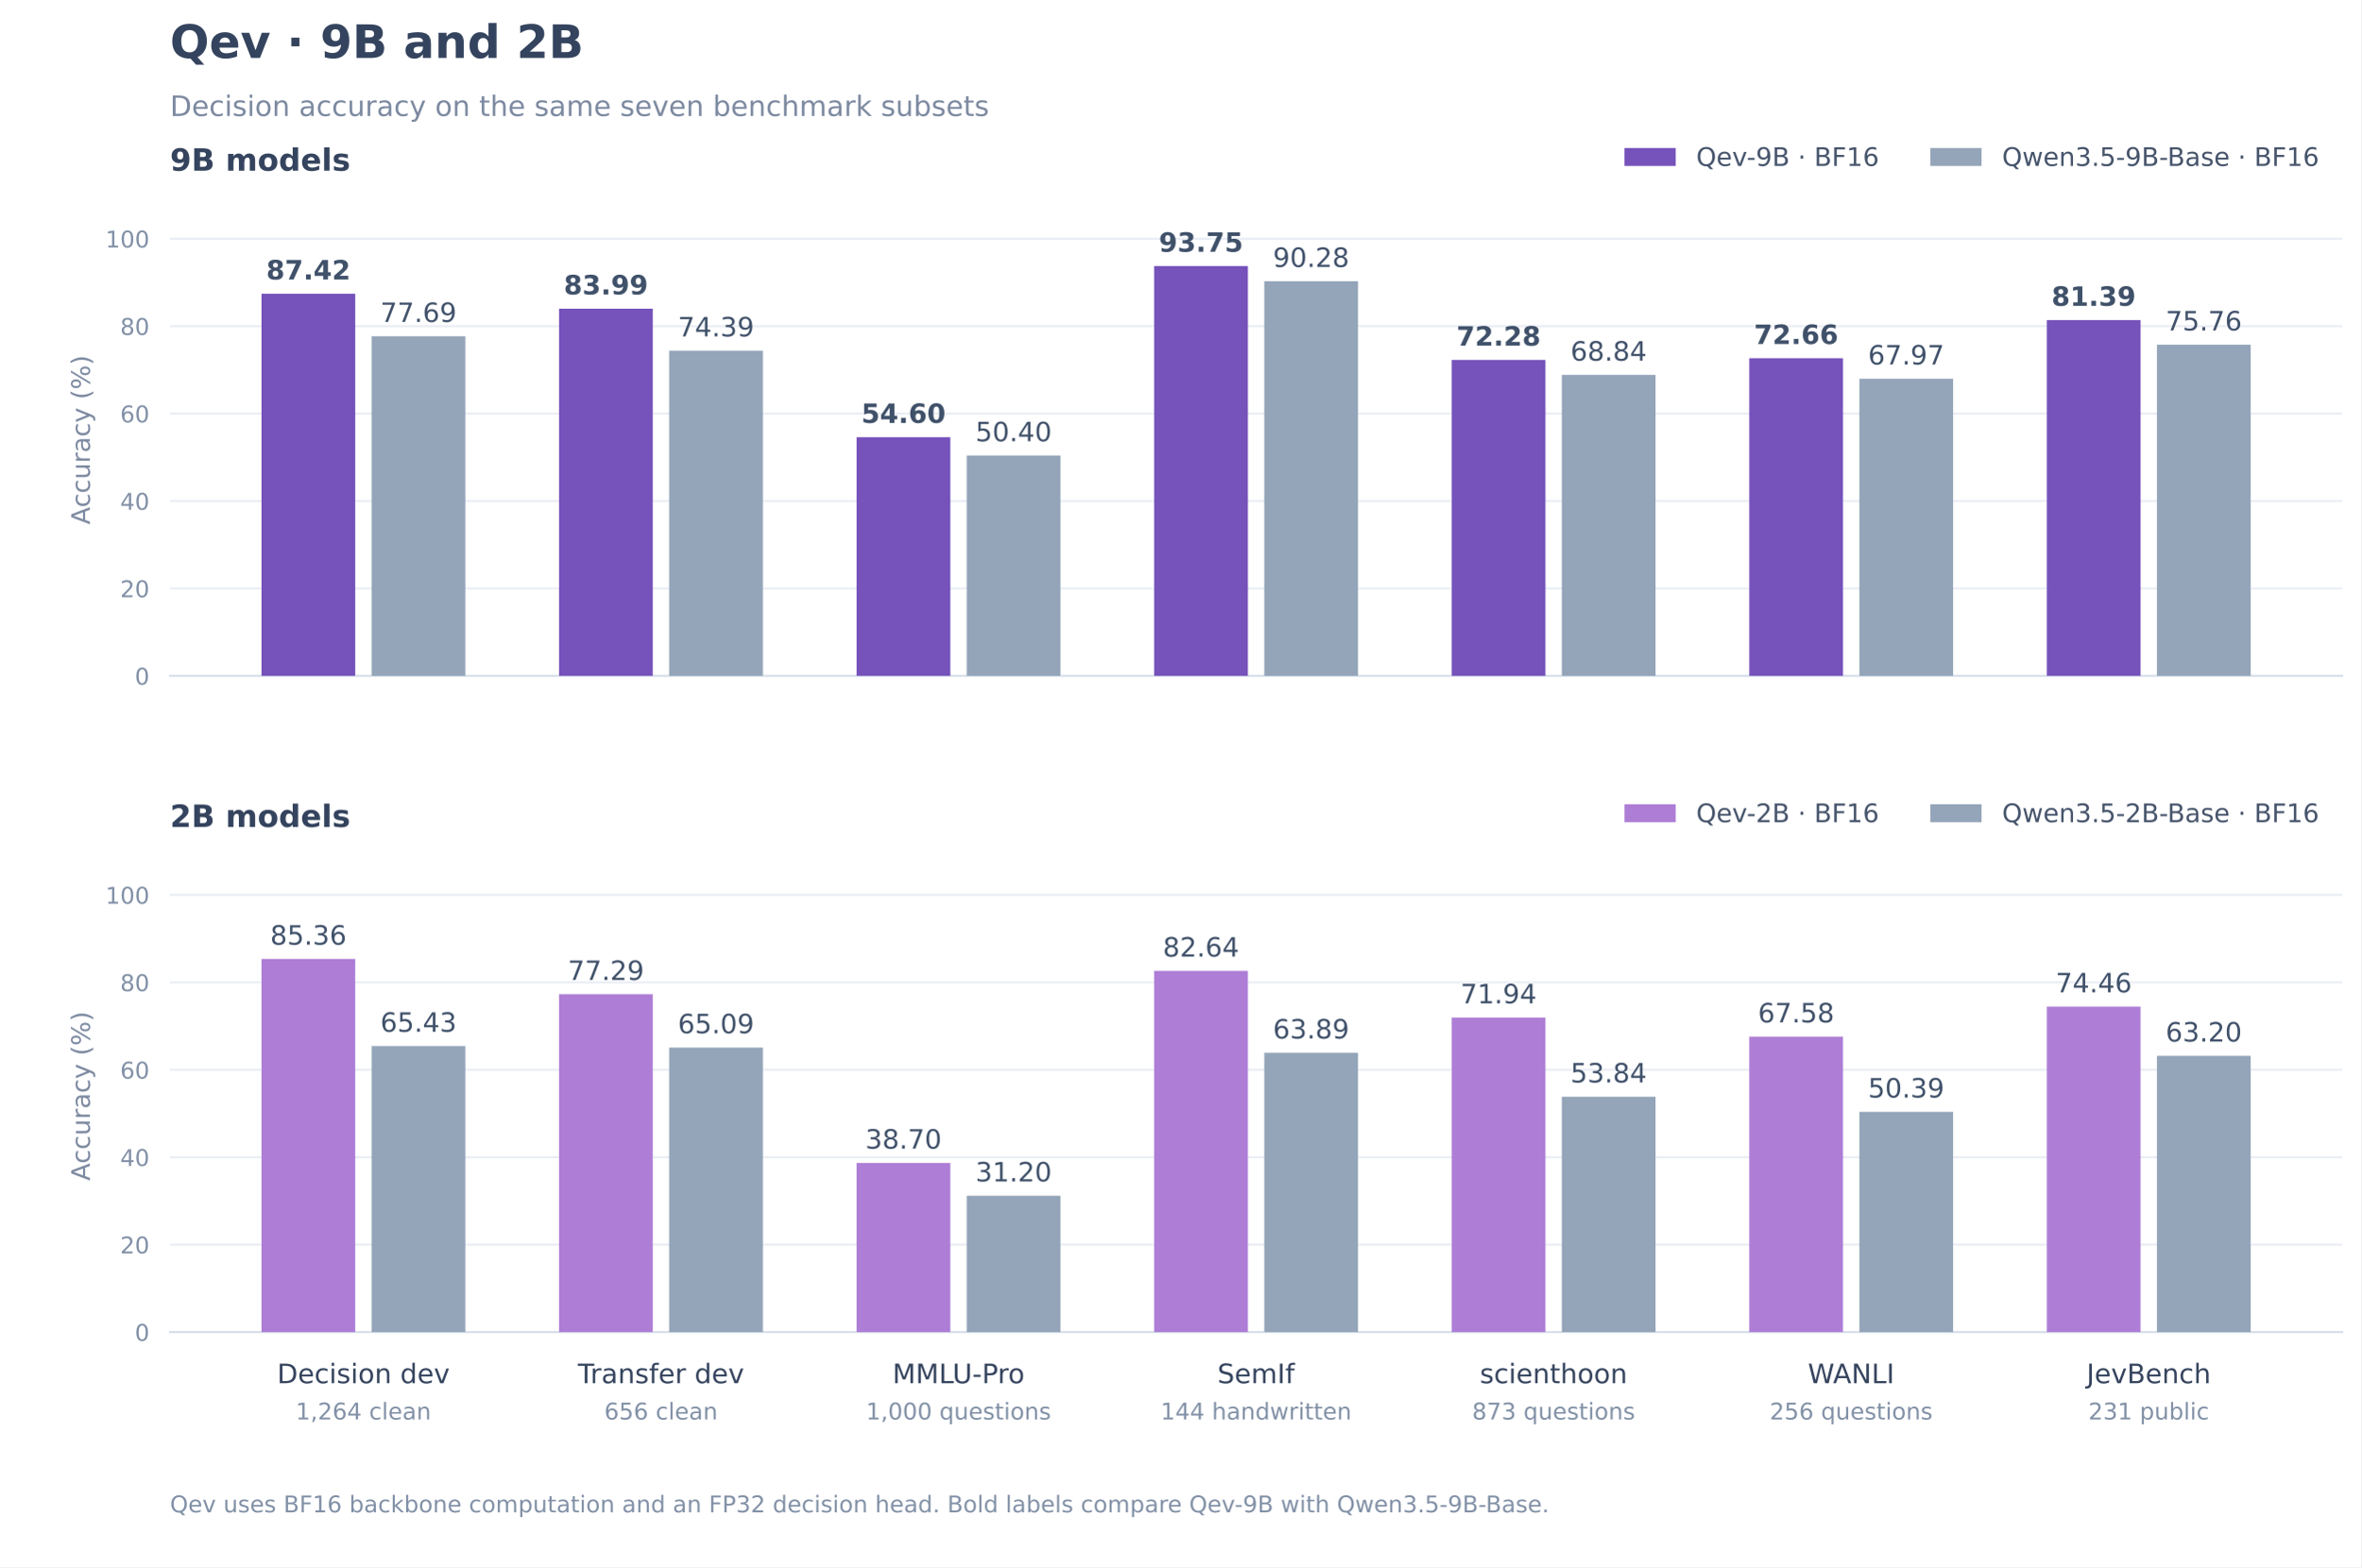
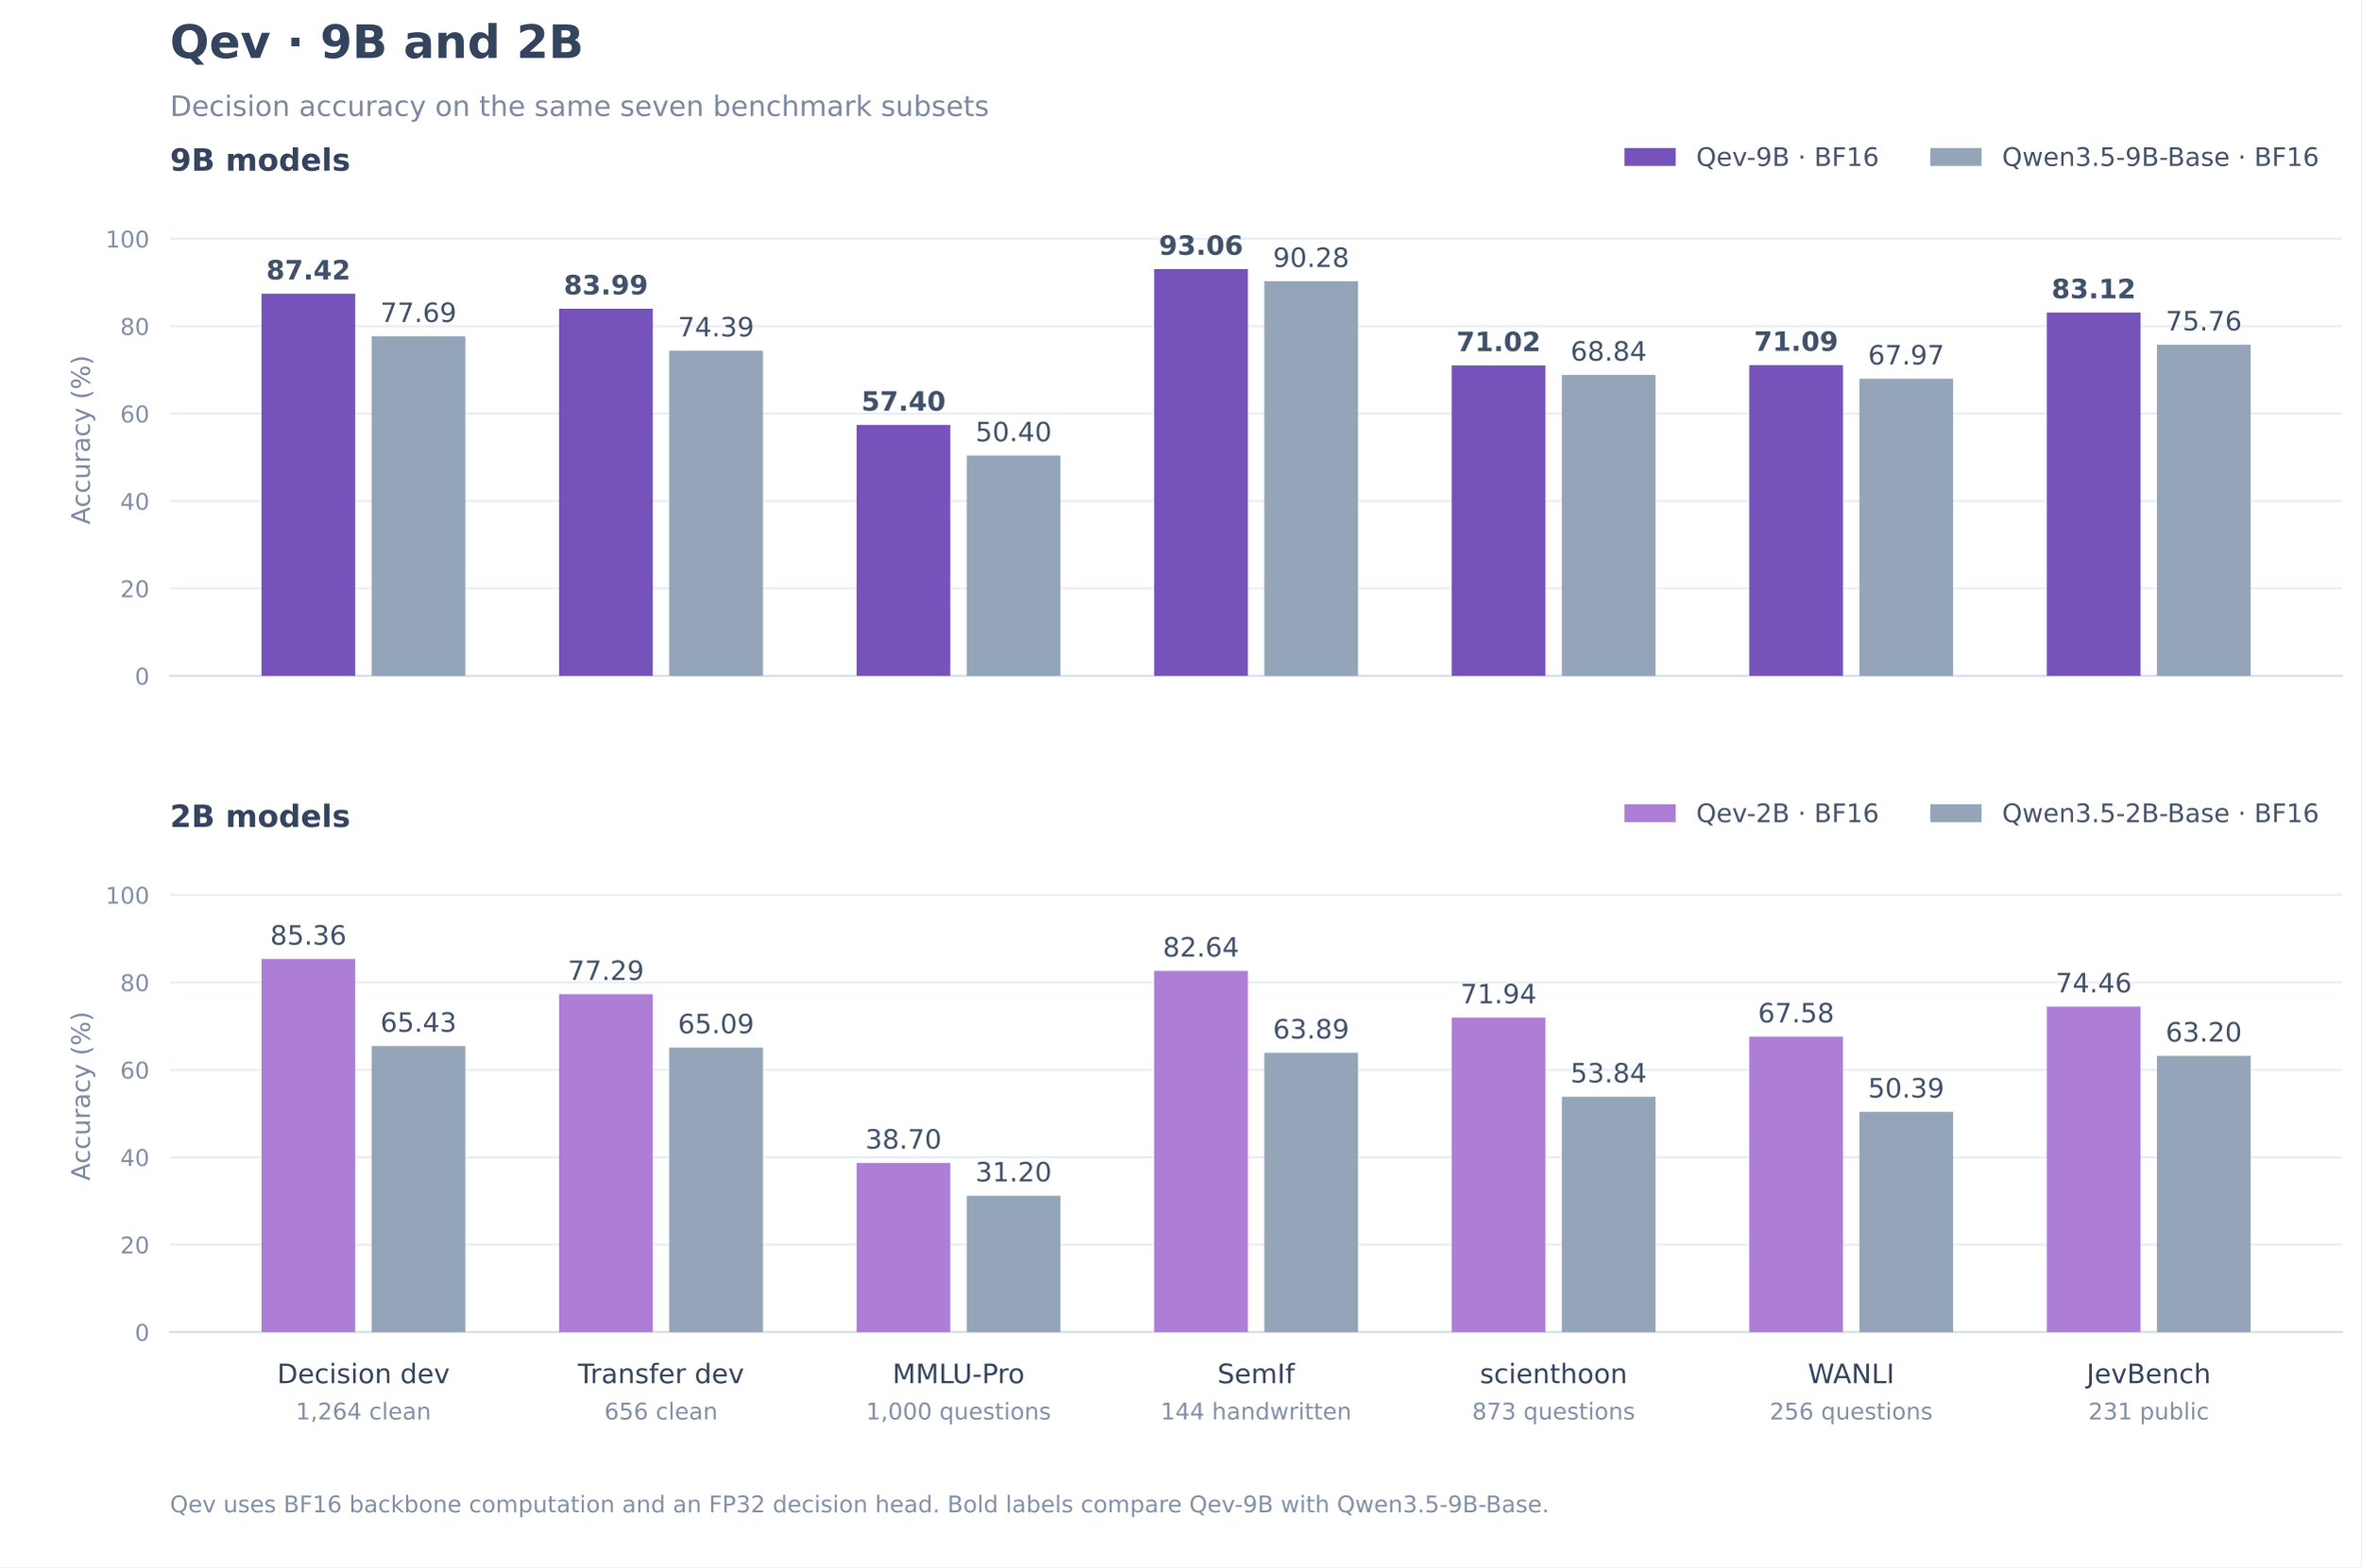
<svg xmlns="http://www.w3.org/2000/svg" width="921.6pt" height="612pt" viewBox="0 0 921.6 612" version="1.1">
  <defs>
    <style type="text/css">*{stroke-linejoin: round; stroke-linecap: butt}</style>
  </defs>
  <g id="figure_1">
    <g id="patch_1">
      <path d="M 0 612 L 921.6 612 L 921.6 0 L 0 0 z " style="fill: #ffffff" />
    </g>
    <g id="axes_1">
      <g id="patch_2">
        <path d="M 66.355 263.928 L 914.227 263.928 L 914.227 79.56 L 66.355 79.56 z " style="fill: #ffffff" />
      </g>
      <g id="matplotlib.axis_1" />
      <g id="matplotlib.axis_2">
        <g id="ytick_1">
          <g id="line2d_1">
-             <path d="M 66.355 263.928 L 914.227 263.928 " clip-path="url(#pb476adb983)" style="fill: none; stroke: #e9edf4; stroke-width: 0.8; stroke-linecap: square" />
+             <path d="M 66.355 263.928 L 914.227 263.928 " clip-path="url(#p8bc7ea082d)" style="fill: none; stroke: #e9edf4; stroke-width: 0.8; stroke-linecap: square" />
          </g>
          <g id="line2d_2" />
          <g id="text_1">
            <text style="fill: #8190a6; font: 9px 'DejaVu Sans'; text-anchor: end" x="58.355" y="267.347" transform="rotate(-0 58.3552 267.3475)">0</text>
          </g>
        </g>
        <g id="ytick_2">
          <g id="line2d_3">
-             <path d="M 66.355 229.786 L 914.227 229.786 " clip-path="url(#pb476adb983)" style="fill: none; stroke: #e9edf4; stroke-width: 0.8; stroke-linecap: square" />
+             <path d="M 66.355 229.786 L 914.227 229.786 " clip-path="url(#p8bc7ea082d)" style="fill: none; stroke: #e9edf4; stroke-width: 0.8; stroke-linecap: square" />
          </g>
          <g id="line2d_4" />
          <g id="text_2">
            <text style="fill: #8190a6; font: 9px 'DejaVu Sans'; text-anchor: end" x="58.355" y="233.205" transform="rotate(-0 58.3552 233.2052)">20</text>
          </g>
        </g>
        <g id="ytick_3">
          <g id="line2d_5">
-             <path d="M 66.355 195.644 L 914.227 195.644 " clip-path="url(#pb476adb983)" style="fill: none; stroke: #e9edf4; stroke-width: 0.8; stroke-linecap: square" />
+             <path d="M 66.355 195.644 L 914.227 195.644 " clip-path="url(#p8bc7ea082d)" style="fill: none; stroke: #e9edf4; stroke-width: 0.8; stroke-linecap: square" />
          </g>
          <g id="line2d_6" />
          <g id="text_3">
            <text style="fill: #8190a6; font: 9px 'DejaVu Sans'; text-anchor: end" x="58.355" y="199.063" transform="rotate(-0 58.3552 199.063)">40</text>
          </g>
        </g>
        <g id="ytick_4">
          <g id="line2d_7">
-             <path d="M 66.355 161.501 L 914.227 161.501 " clip-path="url(#pb476adb983)" style="fill: none; stroke: #e9edf4; stroke-width: 0.8; stroke-linecap: square" />
+             <path d="M 66.355 161.501 L 914.227 161.501 " clip-path="url(#p8bc7ea082d)" style="fill: none; stroke: #e9edf4; stroke-width: 0.8; stroke-linecap: square" />
          </g>
          <g id="line2d_8" />
          <g id="text_4">
            <text style="fill: #8190a6; font: 9px 'DejaVu Sans'; text-anchor: end" x="58.355" y="164.921" transform="rotate(-0 58.3552 164.9207)">60</text>
          </g>
        </g>
        <g id="ytick_5">
          <g id="line2d_9">
-             <path d="M 66.355 127.359 L 914.227 127.359 " clip-path="url(#pb476adb983)" style="fill: none; stroke: #e9edf4; stroke-width: 0.8; stroke-linecap: square" />
+             <path d="M 66.355 127.359 L 914.227 127.359 " clip-path="url(#p8bc7ea082d)" style="fill: none; stroke: #e9edf4; stroke-width: 0.8; stroke-linecap: square" />
          </g>
          <g id="line2d_10" />
          <g id="text_5">
            <text style="fill: #8190a6; font: 9px 'DejaVu Sans'; text-anchor: end" x="58.355" y="130.778" transform="rotate(-0 58.3552 130.7785)">80</text>
          </g>
        </g>
        <g id="ytick_6">
          <g id="line2d_11">
-             <path d="M 66.355 93.217 L 914.227 93.217 " clip-path="url(#pb476adb983)" style="fill: none; stroke: #e9edf4; stroke-width: 0.8; stroke-linecap: square" />
+             <path d="M 66.355 93.217 L 914.227 93.217 " clip-path="url(#p8bc7ea082d)" style="fill: none; stroke: #e9edf4; stroke-width: 0.8; stroke-linecap: square" />
          </g>
          <g id="line2d_12" />
          <g id="text_6">
            <text style="fill: #8190a6; font: 9px 'DejaVu Sans'; text-anchor: end" x="58.355" y="96.636" transform="rotate(-0 58.3552 96.6362)">100</text>
          </g>
        </g>
        <g id="text_7">
          <text style="fill: #7c89a0; font: 10px 'DejaVu Sans'; text-anchor: middle" x="35.097" y="171.744" transform="rotate(-90 35.09676 171.7441)">Accuracy (%)</text>
        </g>
      </g>
      <g id="patch_3">
        <path d="M 66.355 263.928 L 914.227 263.928 " style="fill: none; stroke: #d7dfea; stroke-width: 0.8; stroke-linejoin: miter; stroke-linecap: square" />
      </g>
      <g id="text_8">
        <text style="fill: #35445e; font: 600 12px 'DejaVu Sans'; text-anchor: start" x="66.355" y="66.654" transform="rotate(-0 66.3552 66.65423)">9B models</text>
      </g>
      <g id="patch_4">
-         <path d="M 102.07 263.928 L 138.657 263.928 L 138.657 114.691 L 102.07 114.691 z " clip-path="url(#pb476adb983)" style="fill: #7652bb" />
+         <path d="M 102.07 263.928 L 138.657 263.928 L 138.657 114.691 L 102.07 114.691 z " clip-path="url(#p8bc7ea082d)" style="fill: #7652bb" />
      </g>
      <g id="text_9">
        <text style="fill: #40516a; font: 700 10.4px 'DejaVu Sans'; text-anchor: middle" x="120.363" y="109.114" transform="rotate(-0 120.3635 109.1138)">87.42</text>
      </g>
      <g id="patch_5">
-         <path d="M 145.045 263.928 L 181.631 263.928 L 181.631 131.303 L 145.045 131.303 z " clip-path="url(#pb476adb983)" style="fill: #94a5b9" />
+         <path d="M 145.045 263.928 L 181.631 263.928 L 181.631 131.303 L 145.045 131.303 z " clip-path="url(#p8bc7ea082d)" style="fill: #94a5b9" />
      </g>
      <g id="text_10">
        <text style="fill: #40516a; font: 10.4px 'DejaVu Sans'; text-anchor: middle" x="163.338" y="125.726" transform="rotate(-0 163.3378 125.7257)">77.69</text>
      </g>
      <g id="patch_6">
-         <path d="M 218.217 263.928 L 254.803 263.928 L 254.803 120.541 L 218.217 120.541 z " clip-path="url(#pb476adb983)" style="fill: #7652bb" />
+         <path d="M 218.217 263.928 L 254.803 263.928 L 254.803 120.541 L 218.217 120.541 z " clip-path="url(#p8bc7ea082d)" style="fill: #7652bb" />
      </g>
      <g id="text_11">
        <text style="fill: #40516a; font: 700 10.4px 'DejaVu Sans'; text-anchor: middle" x="236.51" y="114.964" transform="rotate(-0 236.5103 114.964)">83.99</text>
      </g>
      <g id="patch_7">
-         <path d="M 261.192 263.928 L 297.778 263.928 L 297.778 136.936 L 261.192 136.936 z " clip-path="url(#pb476adb983)" style="fill: #94a5b9" />
+         <path d="M 261.192 263.928 L 297.778 263.928 L 297.778 136.936 L 261.192 136.936 z " clip-path="url(#p8bc7ea082d)" style="fill: #94a5b9" />
      </g>
      <g id="text_12">
        <text style="fill: #40516a; font: 10.4px 'DejaVu Sans'; text-anchor: middle" x="279.485" y="131.359" transform="rotate(-0 279.4847 131.3586)">74.39</text>
      </g>
      <g id="patch_8">
-         <path d="M 334.364 263.928 L 370.95 263.928 L 370.95 170.72 L 334.364 170.72 z " clip-path="url(#pb476adb983)" style="fill: #7652bb" />
+         <path d="M 334.364 263.928 L 370.95 263.928 L 370.95 165.94 L 334.364 165.94 z " clip-path="url(#p8bc7ea082d)" style="fill: #7652bb" />
      </g>
      <g id="text_13">
-         <text style="fill: #40516a; font: 700 10.4px 'DejaVu Sans'; text-anchor: middle" x="352.657" y="165.143" transform="rotate(-0 352.6572 165.1427)">54.60</text>
+         <text style="fill: #40516a; font: 700 10.4px 'DejaVu Sans'; text-anchor: middle" x="352.657" y="160.363" transform="rotate(-0 352.6572 160.3628)">57.40</text>
      </g>
      <g id="patch_9">
-         <path d="M 377.338 263.928 L 413.925 263.928 L 413.925 177.89 L 377.338 177.89 z " clip-path="url(#pb476adb983)" style="fill: #94a5b9" />
+         <path d="M 377.338 263.928 L 413.925 263.928 L 413.925 177.89 L 377.338 177.89 z " clip-path="url(#p8bc7ea082d)" style="fill: #94a5b9" />
      </g>
      <g id="text_14">
        <text style="fill: #40516a; font: 10.4px 'DejaVu Sans'; text-anchor: middle" x="395.632" y="172.313" transform="rotate(-0 395.6315 172.3126)">50.40</text>
      </g>
      <g id="patch_10">
-         <path d="M 450.511 263.928 L 487.097 263.928 L 487.097 103.886 L 450.511 103.886 z " clip-path="url(#pb476adb983)" style="fill: #7652bb" />
+         <path d="M 450.511 263.928 L 487.097 263.928 L 487.097 105.072 L 450.511 105.072 z " clip-path="url(#p8bc7ea082d)" style="fill: #7652bb" />
      </g>
      <g id="text_15">
-         <text style="fill: #40516a; font: 700 10.4px 'DejaVu Sans'; text-anchor: middle" x="468.804" y="98.309" transform="rotate(-0 468.804 98.30926)">93.75</text>
+         <text style="fill: #40516a; font: 700 10.4px 'DejaVu Sans'; text-anchor: middle" x="468.804" y="99.495" transform="rotate(-0 468.804 99.49475)">93.06</text>
      </g>
      <g id="patch_11">
-         <path d="M 493.485 263.928 L 530.071 263.928 L 530.071 109.814 L 493.485 109.814 z " clip-path="url(#pb476adb983)" style="fill: #94a5b9" />
+         <path d="M 493.485 263.928 L 530.071 263.928 L 530.071 109.814 L 493.485 109.814 z " clip-path="url(#p8bc7ea082d)" style="fill: #94a5b9" />
      </g>
      <g id="text_16">
        <text style="fill: #40516a; font: 10.4px 'DejaVu Sans'; text-anchor: middle" x="511.778" y="104.237" transform="rotate(-0 511.7784 104.2367)">90.28</text>
      </g>
      <g id="patch_12">
-         <path d="M 566.658 263.928 L 603.244 263.928 L 603.244 140.539 L 566.658 140.539 z " clip-path="url(#pb476adb983)" style="fill: #7652bb" />
+         <path d="M 566.658 263.928 L 603.244 263.928 L 603.244 142.69 L 566.658 142.69 z " clip-path="url(#p8bc7ea082d)" style="fill: #7652bb" />
      </g>
      <g id="text_17">
-         <text style="fill: #40516a; font: 700 10.4px 'DejaVu Sans'; text-anchor: middle" x="584.951" y="134.962" transform="rotate(-0 584.9509 134.9618)">72.28</text>
+         <text style="fill: #40516a; font: 700 10.4px 'DejaVu Sans'; text-anchor: middle" x="584.951" y="137.113" transform="rotate(-0 584.9509 137.1128)">71.02</text>
      </g>
      <g id="patch_13">
-         <path d="M 609.632 263.928 L 646.218 263.928 L 646.218 146.405 L 609.632 146.405 z " clip-path="url(#pb476adb983)" style="fill: #94a5b9" />
+         <path d="M 609.632 263.928 L 646.218 263.928 L 646.218 146.405 L 609.632 146.405 z " clip-path="url(#p8bc7ea082d)" style="fill: #94a5b9" />
      </g>
      <g id="text_18">
        <text style="fill: #40516a; font: 10.4px 'DejaVu Sans'; text-anchor: middle" x="627.925" y="140.828" transform="rotate(-0 627.9252 140.8282)">68.84</text>
      </g>
      <g id="patch_14">
-         <path d="M 682.805 263.928 L 719.391 263.928 L 719.391 139.896 L 682.805 139.896 z " clip-path="url(#pb476adb983)" style="fill: #7652bb" />
+         <path d="M 682.805 263.928 L 719.391 263.928 L 719.391 142.563 L 682.805 142.563 z " clip-path="url(#p8bc7ea082d)" style="fill: #7652bb" />
      </g>
      <g id="text_19">
-         <text style="fill: #40516a; font: 700 10.4px 'DejaVu Sans'; text-anchor: middle" x="701.098" y="134.319" transform="rotate(-0 701.0977 134.3187)">72.66</text>
+         <text style="fill: #40516a; font: 700 10.4px 'DejaVu Sans'; text-anchor: middle" x="701.098" y="136.986" transform="rotate(-0 701.0977 136.986)">71.09</text>
      </g>
      <g id="patch_15">
-         <path d="M 725.779 263.928 L 762.365 263.928 L 762.365 147.898 L 725.779 147.898 z " clip-path="url(#pb476adb983)" style="fill: #94a5b9" />
+         <path d="M 725.779 263.928 L 762.365 263.928 L 762.365 147.898 L 725.779 147.898 z " clip-path="url(#p8bc7ea082d)" style="fill: #94a5b9" />
      </g>
      <g id="text_20">
        <text style="fill: #40516a; font: 10.4px 'DejaVu Sans'; text-anchor: middle" x="744.072" y="142.321" transform="rotate(-0 744.0721 142.3208)">67.97</text>
      </g>
      <g id="patch_16">
-         <path d="M 798.951 263.928 L 835.538 263.928 L 835.538 124.994 L 798.951 124.994 z " clip-path="url(#pb476adb983)" style="fill: #7652bb" />
+         <path d="M 798.951 263.928 L 835.538 263.928 L 835.538 122.038 L 798.951 122.038 z " clip-path="url(#p8bc7ea082d)" style="fill: #7652bb" />
      </g>
      <g id="text_21">
-         <text style="fill: #40516a; font: 700 10.4px 'DejaVu Sans'; text-anchor: middle" x="817.245" y="119.417" transform="rotate(-0 817.2446 119.4172)">81.39</text>
+         <text style="fill: #40516a; font: 700 10.4px 'DejaVu Sans'; text-anchor: middle" x="817.245" y="116.461" transform="rotate(-0 817.2446 116.4612)">83.12</text>
      </g>
      <g id="patch_17">
-         <path d="M 841.926 263.928 L 878.512 263.928 L 878.512 134.601 L 841.926 134.601 z " clip-path="url(#pb476adb983)" style="fill: #94a5b9" />
+         <path d="M 841.926 263.928 L 878.512 263.928 L 878.512 134.601 L 841.926 134.601 z " clip-path="url(#p8bc7ea082d)" style="fill: #94a5b9" />
      </g>
      <g id="text_22">
        <text style="fill: #40516a; font: 10.4px 'DejaVu Sans'; text-anchor: middle" x="860.219" y="129.024" transform="rotate(-0 860.2189 129.0244)">75.76</text>
      </g>
      <g id="legend_1">
        <g id="patch_18">
          <path d="M 634.099 64.793 L 654.099 64.793 L 654.099 57.793 L 634.099 57.793 z " style="fill: #7652bb" />
        </g>
        <g id="text_23">
          <text style="fill: #46546b; font: 10px 'DejaVu Sans'; text-anchor: start" x="662.099" y="64.793" transform="rotate(-0 662.0991 64.79295)">Qev-9B · BF16</text>
        </g>
        <g id="patch_19">
          <path d="M 753.483 64.793 L 773.483 64.793 L 773.483 57.793 L 753.483 57.793 z " style="fill: #94a5b9" />
        </g>
        <g id="text_24">
          <text style="fill: #46546b; font: 10px 'DejaVu Sans'; text-anchor: start" x="781.483" y="64.793" transform="rotate(-0 781.4834 64.79295)">Qwen3.5-9B-Base · BF16</text>
        </g>
      </g>
    </g>
    <g id="axes_2">
      <g id="patch_20">
        <path d="M 66.355 520.2 L 914.227 520.2 L 914.227 335.832 L 66.355 335.832 z " style="fill: #ffffff" />
      </g>
      <g id="matplotlib.axis_3" />
      <g id="matplotlib.axis_4">
        <g id="ytick_7">
          <g id="line2d_13">
-             <path d="M 66.355 520.2 L 914.227 520.2 " clip-path="url(#p68d794a9e6)" style="fill: none; stroke: #e9edf4; stroke-width: 0.8; stroke-linecap: square" />
+             <path d="M 66.355 520.2 L 914.227 520.2 " clip-path="url(#pdb428e1754)" style="fill: none; stroke: #e9edf4; stroke-width: 0.8; stroke-linecap: square" />
          </g>
          <g id="line2d_14" />
          <g id="text_25">
            <text style="fill: #8190a6; font: 9px 'DejaVu Sans'; text-anchor: end" x="58.355" y="523.619" transform="rotate(-0 58.3552 523.6193)">0</text>
          </g>
        </g>
        <g id="ytick_8">
          <g id="line2d_15">
-             <path d="M 66.355 486.058 L 914.227 486.058 " clip-path="url(#p68d794a9e6)" style="fill: none; stroke: #e9edf4; stroke-width: 0.8; stroke-linecap: square" />
+             <path d="M 66.355 486.058 L 914.227 486.058 " clip-path="url(#pdb428e1754)" style="fill: none; stroke: #e9edf4; stroke-width: 0.8; stroke-linecap: square" />
          </g>
          <g id="line2d_16" />
          <g id="text_26">
            <text style="fill: #8190a6; font: 9px 'DejaVu Sans'; text-anchor: end" x="58.355" y="489.477" transform="rotate(-0 58.3552 489.477)">20</text>
          </g>
        </g>
        <g id="ytick_9">
          <g id="line2d_17">
-             <path d="M 66.355 451.915 L 914.227 451.915 " clip-path="url(#p68d794a9e6)" style="fill: none; stroke: #e9edf4; stroke-width: 0.8; stroke-linecap: square" />
+             <path d="M 66.355 451.915 L 914.227 451.915 " clip-path="url(#pdb428e1754)" style="fill: none; stroke: #e9edf4; stroke-width: 0.8; stroke-linecap: square" />
          </g>
          <g id="line2d_18" />
          <g id="text_27">
            <text style="fill: #8190a6; font: 9px 'DejaVu Sans'; text-anchor: end" x="58.355" y="455.335" transform="rotate(-0 58.3552 455.3348)">40</text>
          </g>
        </g>
        <g id="ytick_10">
          <g id="line2d_19">
-             <path d="M 66.355 417.773 L 914.227 417.773 " clip-path="url(#p68d794a9e6)" style="fill: none; stroke: #e9edf4; stroke-width: 0.8; stroke-linecap: square" />
+             <path d="M 66.355 417.773 L 914.227 417.773 " clip-path="url(#pdb428e1754)" style="fill: none; stroke: #e9edf4; stroke-width: 0.8; stroke-linecap: square" />
          </g>
          <g id="line2d_20" />
          <g id="text_28">
            <text style="fill: #8190a6; font: 9px 'DejaVu Sans'; text-anchor: end" x="58.355" y="421.193" transform="rotate(-0 58.3552 421.1925)">60</text>
          </g>
        </g>
        <g id="ytick_11">
          <g id="line2d_21">
-             <path d="M 66.355 383.631 L 914.227 383.631 " clip-path="url(#p68d794a9e6)" style="fill: none; stroke: #e9edf4; stroke-width: 0.8; stroke-linecap: square" />
+             <path d="M 66.355 383.631 L 914.227 383.631 " clip-path="url(#pdb428e1754)" style="fill: none; stroke: #e9edf4; stroke-width: 0.8; stroke-linecap: square" />
          </g>
          <g id="line2d_22" />
          <g id="text_29">
            <text style="fill: #8190a6; font: 9px 'DejaVu Sans'; text-anchor: end" x="58.355" y="387.05" transform="rotate(-0 58.3552 387.0503)">80</text>
          </g>
        </g>
        <g id="ytick_12">
          <g id="line2d_23">
-             <path d="M 66.355 349.489 L 914.227 349.489 " clip-path="url(#p68d794a9e6)" style="fill: none; stroke: #e9edf4; stroke-width: 0.8; stroke-linecap: square" />
+             <path d="M 66.355 349.489 L 914.227 349.489 " clip-path="url(#pdb428e1754)" style="fill: none; stroke: #e9edf4; stroke-width: 0.8; stroke-linecap: square" />
          </g>
          <g id="line2d_24" />
          <g id="text_30">
            <text style="fill: #8190a6; font: 9px 'DejaVu Sans'; text-anchor: end" x="58.355" y="352.908" transform="rotate(-0 58.3552 352.908)">100</text>
          </g>
        </g>
        <g id="text_31">
          <text style="fill: #7c89a0; font: 10px 'DejaVu Sans'; text-anchor: middle" x="35.097" y="428.016" transform="rotate(-90 35.09676 428.0159)">Accuracy (%)</text>
        </g>
      </g>
      <g id="patch_21">
        <path d="M 66.355 520.2 L 914.227 520.2 " style="fill: none; stroke: #d7dfea; stroke-width: 0.8; stroke-linejoin: miter; stroke-linecap: square" />
      </g>
      <g id="text_32">
        <text style="fill: #35445e; font: 600 12px 'DejaVu Sans'; text-anchor: start" x="66.355" y="322.926" transform="rotate(-0 66.3552 322.926)">2B models</text>
      </g>
      <g id="patch_22">
-         <path d="M 102.07 520.2 L 138.657 520.2 L 138.657 374.474 L 102.07 374.474 z " clip-path="url(#p68d794a9e6)" style="fill: #ae7ed6" />
+         <path d="M 102.07 520.2 L 138.657 520.2 L 138.657 374.474 L 102.07 374.474 z " clip-path="url(#pdb428e1754)" style="fill: #ae7ed6" />
      </g>
      <g id="text_33">
        <text style="fill: #40516a; font: 10.4px 'DejaVu Sans'; text-anchor: middle" x="120.363" y="368.897" transform="rotate(-0 120.3635 368.897)">85.36</text>
      </g>
      <g id="patch_23">
-         <path d="M 145.045 520.2 L 181.631 520.2 L 181.631 408.508 L 145.045 408.508 z " clip-path="url(#p68d794a9e6)" style="fill: #94a5b9" />
+         <path d="M 145.045 520.2 L 181.631 520.2 L 181.631 408.508 L 145.045 408.508 z " clip-path="url(#pdb428e1754)" style="fill: #94a5b9" />
      </g>
      <g id="text_34">
        <text style="fill: #40516a; font: 10.4px 'DejaVu Sans'; text-anchor: middle" x="163.338" y="402.931" transform="rotate(-0 163.3378 402.9313)">65.43</text>
      </g>
      <g id="patch_24">
-         <path d="M 218.217 520.2 L 254.803 520.2 L 254.803 388.263 L 218.217 388.263 z " clip-path="url(#p68d794a9e6)" style="fill: #ae7ed6" />
+         <path d="M 218.217 520.2 L 254.803 520.2 L 254.803 388.263 L 218.217 388.263 z " clip-path="url(#pdb428e1754)" style="fill: #ae7ed6" />
      </g>
      <g id="text_35">
        <text style="fill: #40516a; font: 10.4px 'DejaVu Sans'; text-anchor: middle" x="236.51" y="382.686" transform="rotate(-0 236.5103 382.686)">77.29</text>
      </g>
      <g id="patch_25">
-         <path d="M 261.192 520.2 L 297.778 520.2 L 297.778 409.082 L 261.192 409.082 z " clip-path="url(#p68d794a9e6)" style="fill: #94a5b9" />
+         <path d="M 261.192 520.2 L 297.778 520.2 L 297.778 409.082 L 261.192 409.082 z " clip-path="url(#pdb428e1754)" style="fill: #94a5b9" />
      </g>
      <g id="text_36">
        <text style="fill: #40516a; font: 10.4px 'DejaVu Sans'; text-anchor: middle" x="279.485" y="403.504" transform="rotate(-0 279.4847 403.5044)">65.09</text>
      </g>
      <g id="patch_26">
-         <path d="M 334.364 520.2 L 370.95 520.2 L 370.95 454.135 L 334.364 454.135 z " clip-path="url(#p68d794a9e6)" style="fill: #ae7ed6" />
+         <path d="M 334.364 520.2 L 370.95 520.2 L 370.95 454.135 L 334.364 454.135 z " clip-path="url(#pdb428e1754)" style="fill: #ae7ed6" />
      </g>
      <g id="text_37">
        <text style="fill: #40516a; font: 10.4px 'DejaVu Sans'; text-anchor: middle" x="352.657" y="448.558" transform="rotate(-0 352.6572 448.5576)">38.70</text>
      </g>
      <g id="patch_27">
-         <path d="M 377.338 520.2 L 413.925 520.2 L 413.925 466.938 L 377.338 466.938 z " clip-path="url(#p68d794a9e6)" style="fill: #94a5b9" />
+         <path d="M 377.338 520.2 L 413.925 520.2 L 413.925 466.938 L 377.338 466.938 z " clip-path="url(#pdb428e1754)" style="fill: #94a5b9" />
      </g>
      <g id="text_38">
        <text style="fill: #40516a; font: 10.4px 'DejaVu Sans'; text-anchor: middle" x="395.632" y="461.361" transform="rotate(-0 395.6315 461.361)">31.20</text>
      </g>
      <g id="patch_28">
-         <path d="M 450.511 520.2 L 487.097 520.2 L 487.097 379.126 L 450.511 379.126 z " clip-path="url(#p68d794a9e6)" style="fill: #ae7ed6" />
+         <path d="M 450.511 520.2 L 487.097 520.2 L 487.097 379.126 L 450.511 379.126 z " clip-path="url(#pdb428e1754)" style="fill: #ae7ed6" />
      </g>
      <g id="text_39">
        <text style="fill: #40516a; font: 10.4px 'DejaVu Sans'; text-anchor: middle" x="468.804" y="373.549" transform="rotate(-0 468.804 373.549)">82.64</text>
      </g>
      <g id="patch_29">
-         <path d="M 493.485 520.2 L 530.071 520.2 L 530.071 411.134 L 493.485 411.134 z " clip-path="url(#p68d794a9e6)" style="fill: #94a5b9" />
+         <path d="M 493.485 520.2 L 530.071 520.2 L 530.071 411.134 L 493.485 411.134 z " clip-path="url(#pdb428e1754)" style="fill: #94a5b9" />
      </g>
      <g id="text_40">
        <text style="fill: #40516a; font: 10.4px 'DejaVu Sans'; text-anchor: middle" x="511.778" y="405.557" transform="rotate(-0 511.7784 405.5573)">63.89</text>
      </g>
      <g id="patch_30">
-         <path d="M 566.658 520.2 L 603.244 520.2 L 603.244 397.397 L 566.658 397.397 z " clip-path="url(#p68d794a9e6)" style="fill: #ae7ed6" />
+         <path d="M 566.658 520.2 L 603.244 520.2 L 603.244 397.397 L 566.658 397.397 z " clip-path="url(#pdb428e1754)" style="fill: #ae7ed6" />
      </g>
      <g id="text_41">
        <text style="fill: #40516a; font: 10.4px 'DejaVu Sans'; text-anchor: middle" x="584.951" y="391.82" transform="rotate(-0 584.9509 391.8203)">71.94</text>
      </g>
      <g id="patch_31">
-         <path d="M 609.632 520.2 L 646.218 520.2 L 646.218 428.294 L 609.632 428.294 z " clip-path="url(#p68d794a9e6)" style="fill: #94a5b9" />
+         <path d="M 609.632 520.2 L 646.218 520.2 L 646.218 428.294 L 609.632 428.294 z " clip-path="url(#pdb428e1754)" style="fill: #94a5b9" />
      </g>
      <g id="text_42">
        <text style="fill: #40516a; font: 10.4px 'DejaVu Sans'; text-anchor: middle" x="627.925" y="422.716" transform="rotate(-0 627.9252 422.7165)">53.84</text>
      </g>
      <g id="patch_32">
-         <path d="M 682.805 520.2 L 719.391 520.2 L 719.391 404.837 L 682.805 404.837 z " clip-path="url(#p68d794a9e6)" style="fill: #ae7ed6" />
+         <path d="M 682.805 520.2 L 719.391 520.2 L 719.391 404.837 L 682.805 404.837 z " clip-path="url(#pdb428e1754)" style="fill: #ae7ed6" />
      </g>
      <g id="text_43">
        <text style="fill: #40516a; font: 10.4px 'DejaVu Sans'; text-anchor: middle" x="701.098" y="399.259" transform="rotate(-0 701.0977 399.2594)">67.58</text>
      </g>
      <g id="patch_33">
-         <path d="M 725.779 520.2 L 762.365 520.2 L 762.365 434.178 L 725.779 434.178 z " clip-path="url(#p68d794a9e6)" style="fill: #94a5b9" />
+         <path d="M 725.779 520.2 L 762.365 520.2 L 762.365 434.178 L 725.779 434.178 z " clip-path="url(#pdb428e1754)" style="fill: #94a5b9" />
      </g>
      <g id="text_44">
        <text style="fill: #40516a; font: 10.4px 'DejaVu Sans'; text-anchor: middle" x="744.072" y="428.6" transform="rotate(-0 744.0721 428.6004)">50.39</text>
      </g>
      <g id="patch_34">
-         <path d="M 798.951 520.2 L 835.538 520.2 L 835.538 393.09 L 798.951 393.09 z " clip-path="url(#p68d794a9e6)" style="fill: #ae7ed6" />
+         <path d="M 798.951 520.2 L 835.538 520.2 L 835.538 393.09 L 798.951 393.09 z " clip-path="url(#pdb428e1754)" style="fill: #ae7ed6" />
      </g>
      <g id="text_45">
        <text style="fill: #40516a; font: 10.4px 'DejaVu Sans'; text-anchor: middle" x="817.245" y="387.513" transform="rotate(-0 817.2446 387.5132)">74.46</text>
      </g>
      <g id="patch_35">
-         <path d="M 841.926 520.2 L 878.512 520.2 L 878.512 412.305 L 841.926 412.305 z " clip-path="url(#p68d794a9e6)" style="fill: #94a5b9" />
+         <path d="M 841.926 520.2 L 878.512 520.2 L 878.512 412.305 L 841.926 412.305 z " clip-path="url(#pdb428e1754)" style="fill: #94a5b9" />
      </g>
      <g id="text_46">
        <text style="fill: #40516a; font: 10.4px 'DejaVu Sans'; text-anchor: middle" x="860.219" y="406.727" transform="rotate(-0 860.2189 406.7274)">63.20</text>
      </g>
      <g id="text_47">
        <text style="fill: #35445e; font: 10.5px 'DejaVu Sans'; text-anchor: middle" x="141.851" y="540.162" transform="rotate(-0 141.8507 540.1623)">Decision dev</text>
      </g>
      <g id="text_48">
        <text style="fill: #8190a6; font: 9px 'DejaVu Sans'; text-anchor: middle" x="141.851" y="554.325" transform="rotate(-0 141.8507 554.3251)">1,264 clean</text>
      </g>
      <g id="text_49">
        <text style="fill: #35445e; font: 10.5px 'DejaVu Sans'; text-anchor: middle" x="257.998" y="540.162" transform="rotate(-0 257.9975 540.1623)">Transfer dev</text>
      </g>
      <g id="text_50">
        <text style="fill: #8190a6; font: 9px 'DejaVu Sans'; text-anchor: middle" x="257.998" y="554.325" transform="rotate(-0 257.9975 554.3251)">656 clean</text>
      </g>
      <g id="text_51">
        <text style="fill: #35445e; font: 10.5px 'DejaVu Sans'; text-anchor: middle" x="374.144" y="540.162" transform="rotate(-0 374.1444 540.1623)">MMLU-Pro</text>
      </g>
      <g id="text_52">
        <text style="fill: #8190a6; font: 9px 'DejaVu Sans'; text-anchor: middle" x="374.144" y="554.325" transform="rotate(-0 374.1444 554.3251)">1,000 questions</text>
      </g>
      <g id="text_53">
        <text style="fill: #35445e; font: 10.5px 'DejaVu Sans'; text-anchor: middle" x="490.291" y="540.162" transform="rotate(-0 490.2912 540.1623)">SemIf</text>
      </g>
      <g id="text_54">
        <text style="fill: #8190a6; font: 9px 'DejaVu Sans'; text-anchor: middle" x="490.291" y="554.325" transform="rotate(-0 490.2912 554.3251)">144 handwritten</text>
      </g>
      <g id="text_55">
        <text style="fill: #35445e; font: 10.5px 'DejaVu Sans'; text-anchor: middle" x="606.438" y="540.162" transform="rotate(-0 606.438 540.1623)">scienthoon</text>
      </g>
      <g id="text_56">
        <text style="fill: #8190a6; font: 9px 'DejaVu Sans'; text-anchor: middle" x="606.438" y="554.325" transform="rotate(-0 606.438 554.3251)">873 questions</text>
      </g>
      <g id="text_57">
        <text style="fill: #35445e; font: 10.5px 'DejaVu Sans'; text-anchor: middle" x="722.585" y="540.162" transform="rotate(-0 722.5849 540.1623)">WANLI</text>
      </g>
      <g id="text_58">
        <text style="fill: #8190a6; font: 9px 'DejaVu Sans'; text-anchor: middle" x="722.585" y="554.325" transform="rotate(-0 722.5849 554.3251)">256 questions</text>
      </g>
      <g id="text_59">
        <text style="fill: #35445e; font: 10.5px 'DejaVu Sans'; text-anchor: middle" x="838.732" y="540.162" transform="rotate(-0 838.7317 540.1623)">JevBench</text>
      </g>
      <g id="text_60">
        <text style="fill: #8190a6; font: 9px 'DejaVu Sans'; text-anchor: middle" x="838.732" y="554.325" transform="rotate(-0 838.7317 554.3251)">231 public</text>
      </g>
      <g id="legend_2">
        <g id="patch_36">
          <path d="M 634.099 321.065 L 654.099 321.065 L 654.099 314.065 L 634.099 314.065 z " style="fill: #ae7ed6" />
        </g>
        <g id="text_61">
          <text style="fill: #46546b; font: 10px 'DejaVu Sans'; text-anchor: start" x="662.099" y="321.065" transform="rotate(-0 662.0991 321.0647)">Qev-2B · BF16</text>
        </g>
        <g id="patch_37">
          <path d="M 753.483 321.065 L 773.483 321.065 L 773.483 314.065 L 753.483 314.065 z " style="fill: #94a5b9" />
        </g>
        <g id="text_62">
          <text style="fill: #46546b; font: 10px 'DejaVu Sans'; text-anchor: start" x="781.483" y="321.065" transform="rotate(-0 781.4834 321.0647)">Qwen3.5-2B-Base · BF16</text>
        </g>
      </g>
    </g>
    <g id="text_63">
      <text style="fill: #35445e; font: 600 18px 'DejaVu Sans'; text-anchor: start" x="66.355" y="22.644" transform="rotate(-0 66.3552 22.644)">Qev · 9B and 2B</text>
    </g>
    <g id="text_64">
      <text style="fill: #7c89a0; font: 11px 'DejaVu Sans'; text-anchor: start" x="66.355" y="45.288" transform="rotate(-0 66.3552 45.288)">Decision accuracy on the same seven benchmark subsets</text>
    </g>
    <g id="text_65">
      <text style="fill: #8190a6; font: 9px 'DejaVu Sans'; text-anchor: start" x="66.355" y="590.58" transform="rotate(-0 66.3552 590.58)">Qev uses BF16 backbone computation and an FP32 decision head. Bold labels compare Qev-9B with Qwen3.5-9B-Base.</text>
    </g>
  </g>
  <defs>
-     <clipPath id="pb476adb983">
+     <clipPath id="p8bc7ea082d">
      <rect x="66.355" y="79.56" width="847.872" height="184.368" />
    </clipPath>
-     <clipPath id="p68d794a9e6">
+     <clipPath id="pdb428e1754">
      <rect x="66.355" y="335.832" width="847.872" height="184.368" />
    </clipPath>
  </defs>
</svg>
